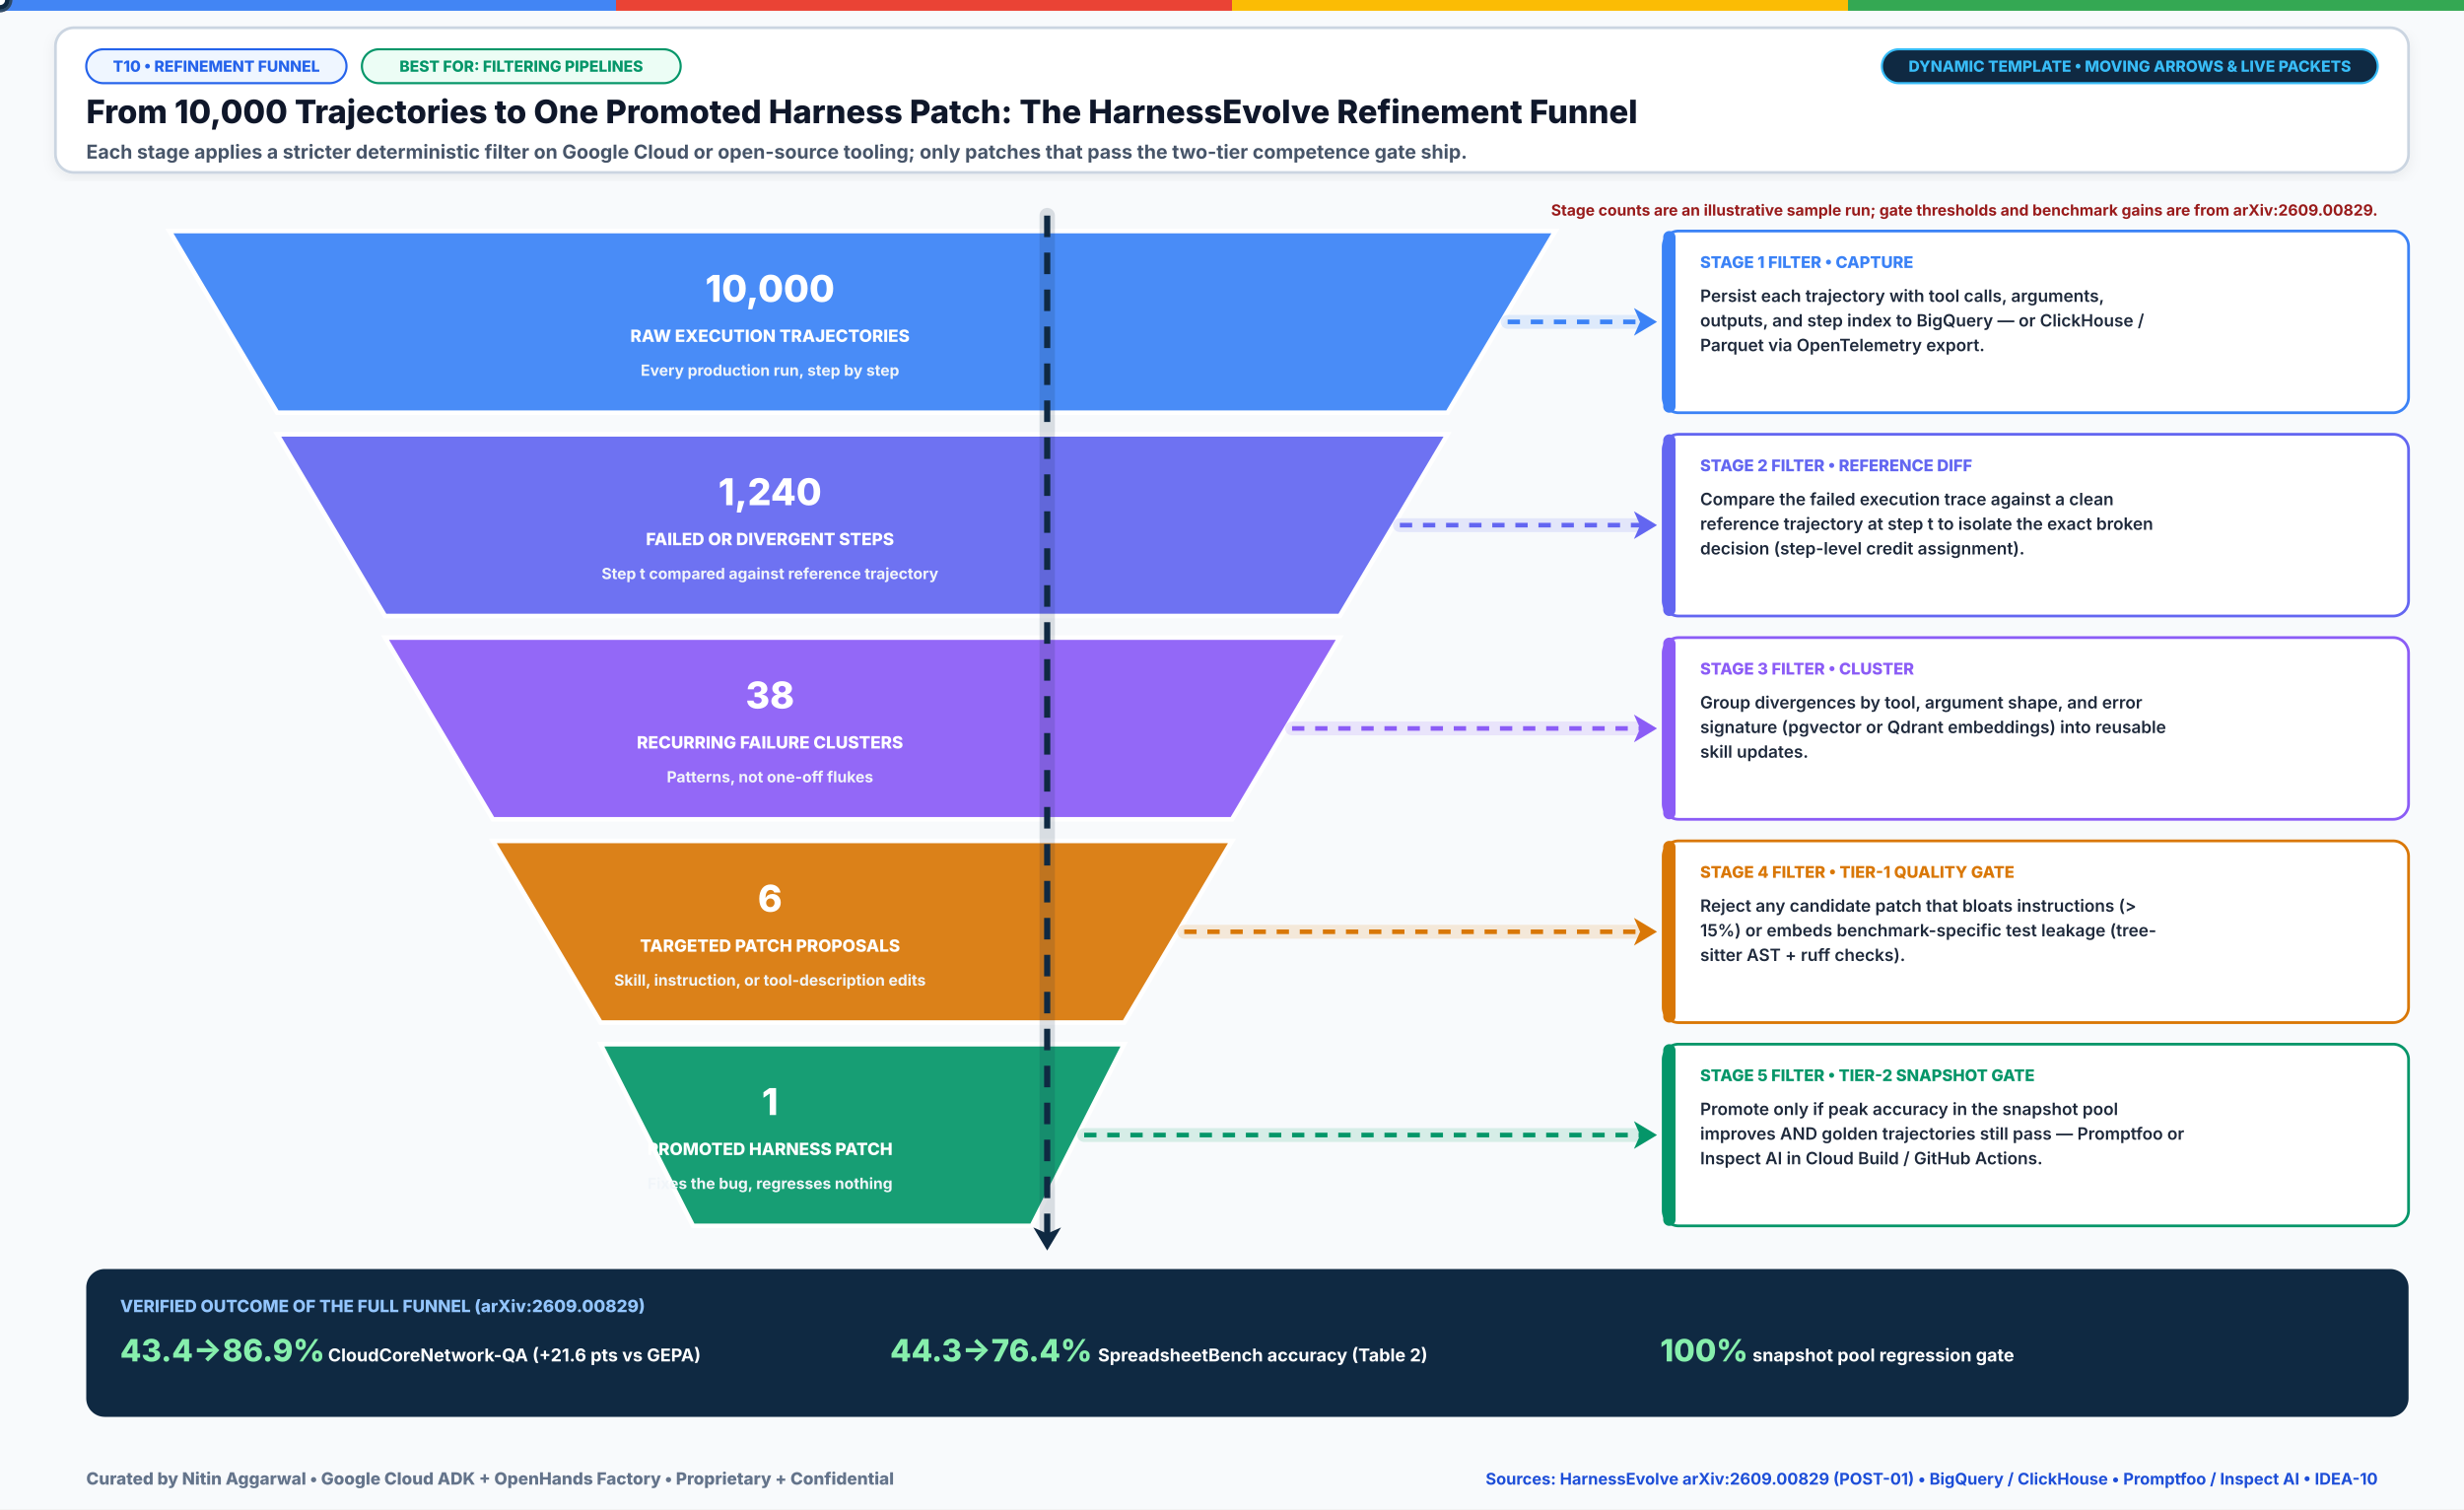
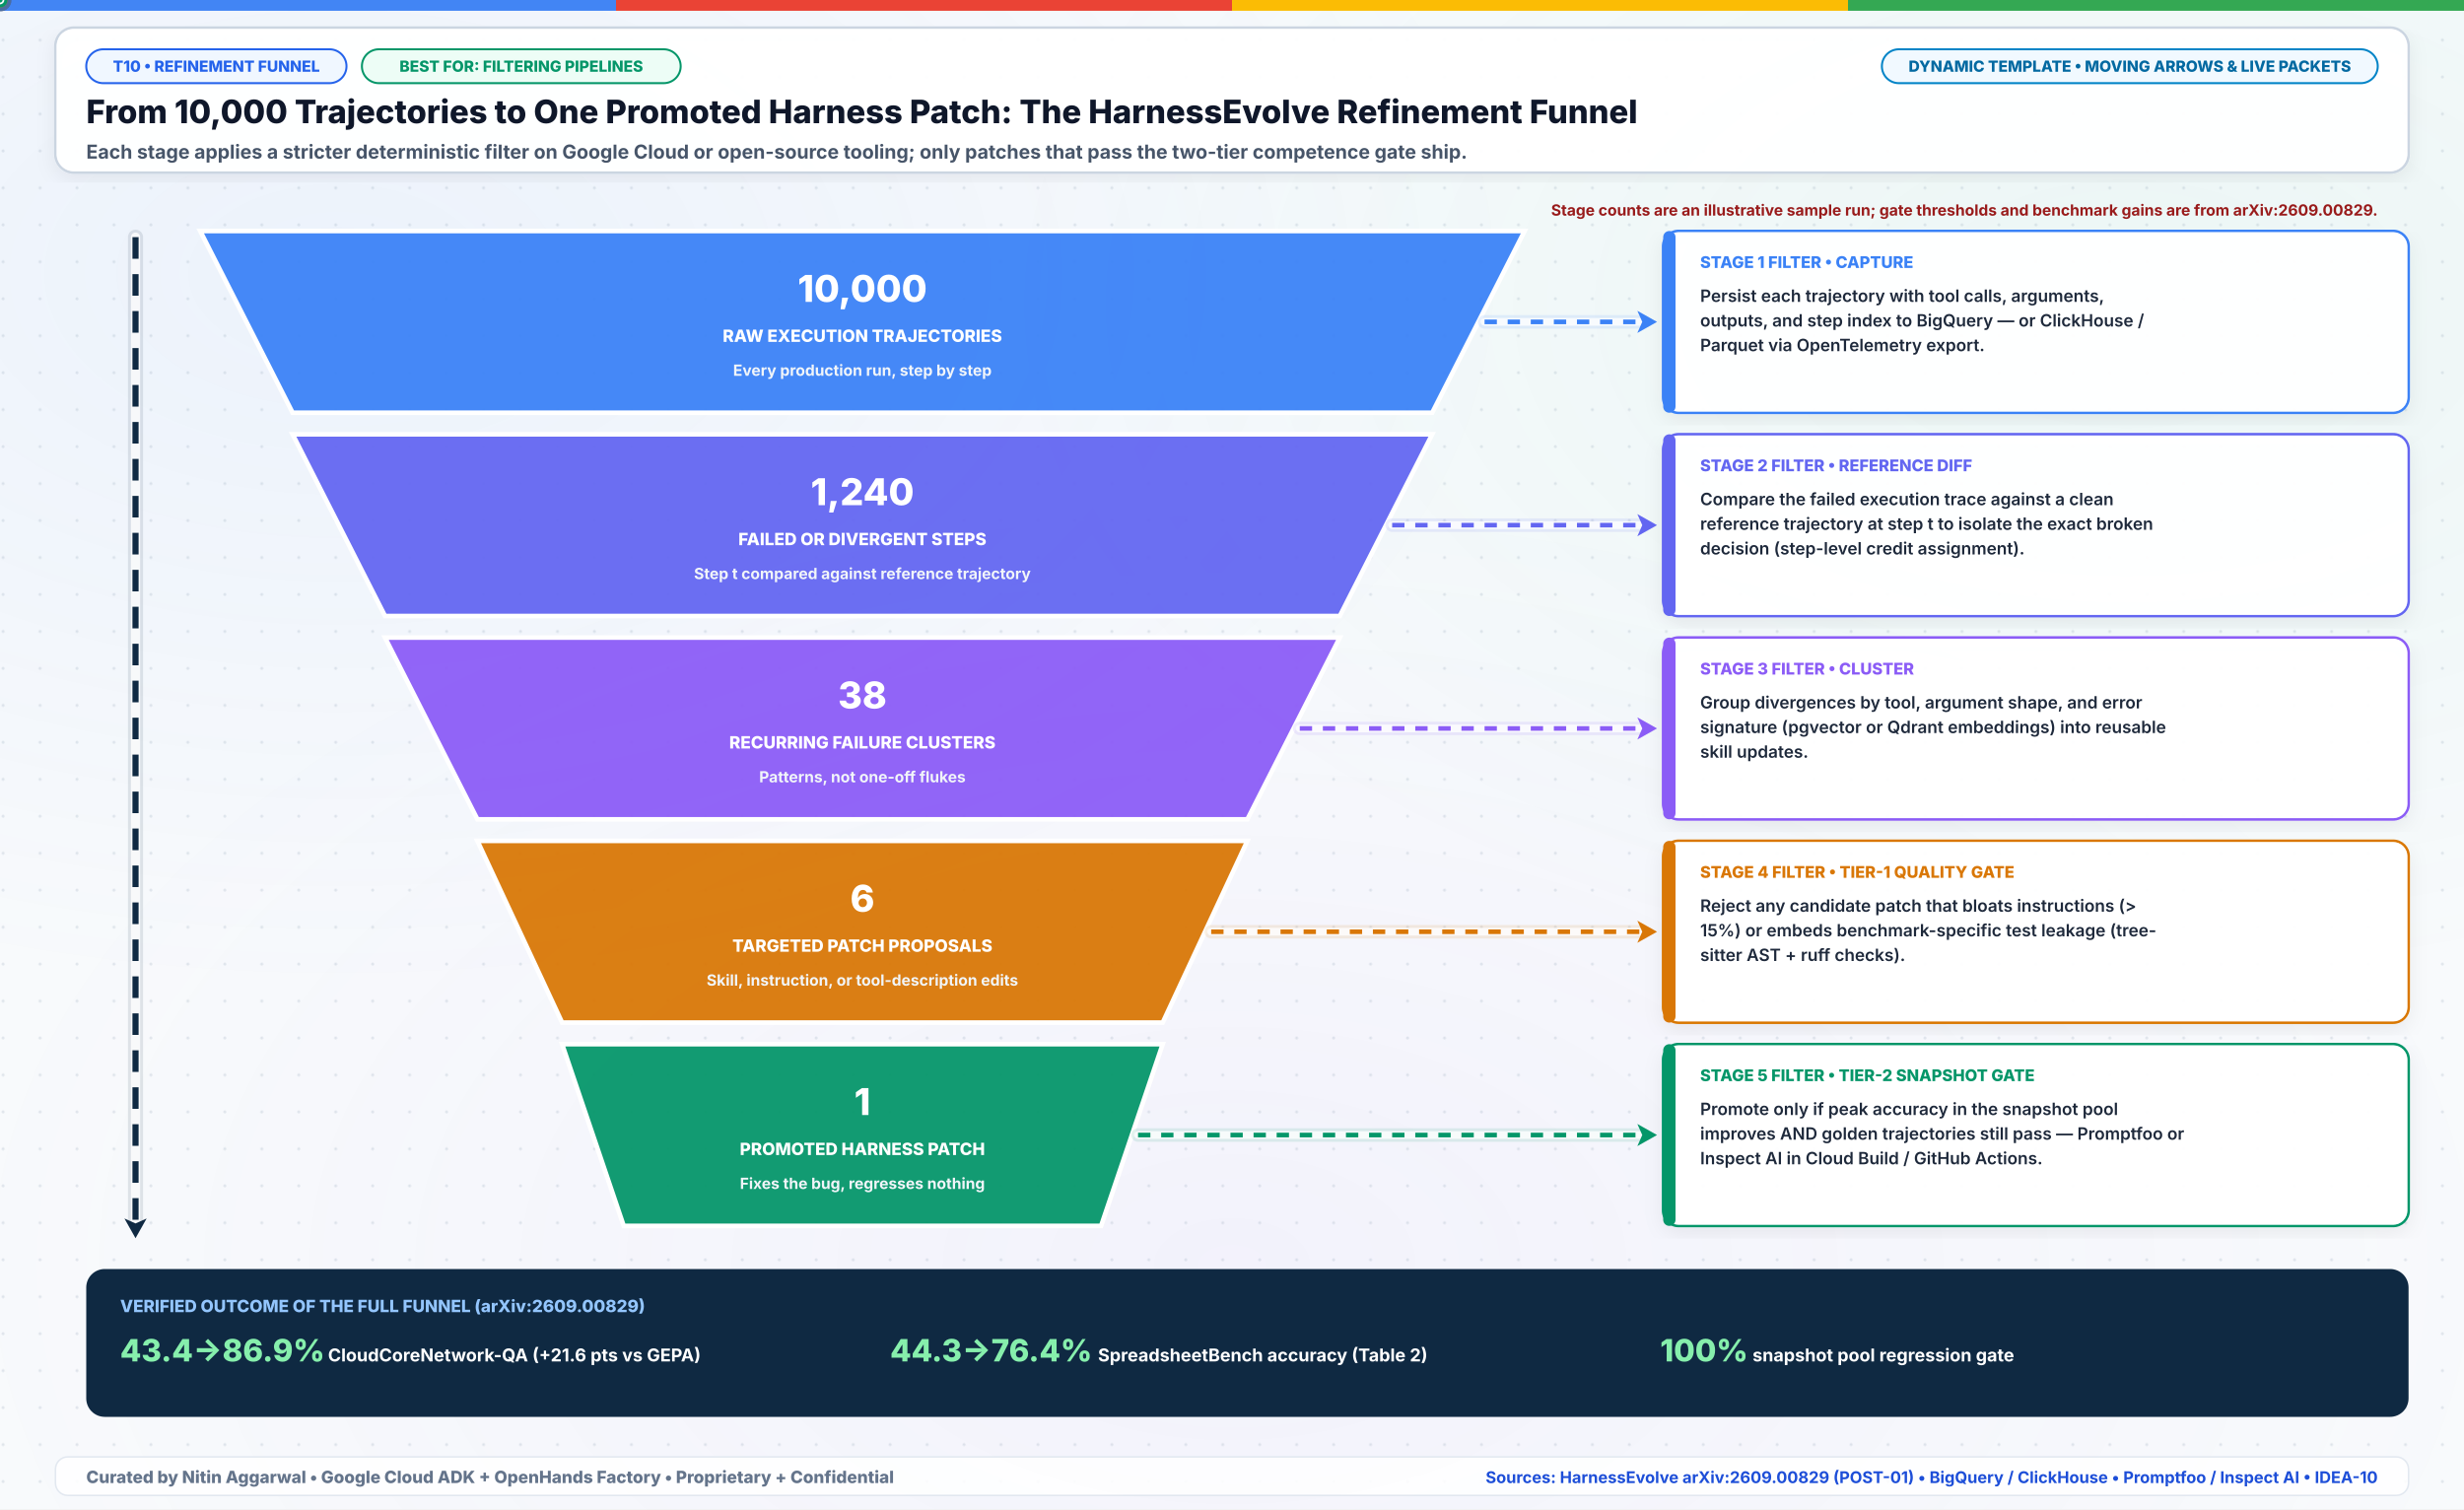
<svg xmlns="http://www.w3.org/2000/svg" viewBox="0 0 1600 980" width="1600" height="980">
  <defs>
-     <filter id="shadow" x="-2%" y="-2%" width="104%" height="108%">
-       <feDropShadow dx="0" dy="3" stdDeviation="4" flood-color="#0F172A" flood-opacity="0.06" />
+     <filter id="shadow" x="-3%" y="-3%" width="106%" height="110%">
+       <feDropShadow dx="0" dy="4" stdDeviation="6" flood-color="#0F172A" flood-opacity="0.065" />
    </filter>
+     <linearGradient id="glassCardGrad" x1="0" y1="0" x2="0" y2="1">
+       <stop offset="0%" stop-color="#FFFFFF" stop-opacity="0.96" />
+       <stop offset="100%" stop-color="#F8FAFC" stop-opacity="0.90" />
+     </linearGradient>
+     <linearGradient id="glassSheen" x1="0" y1="0" x2="0" y2="1">
+       <stop offset="0%" stop-color="#FFFFFF" stop-opacity="0.72" />
+       <stop offset="100%" stop-color="#FFFFFF" stop-opacity="0.0" />
+     </linearGradient>
+     <radialGradient id="meshBlue" cx="14%" cy="18%" r="48%">
+       <stop offset="0%" stop-color="#4285F4" stop-opacity="0.065" />
+       <stop offset="100%" stop-color="#4285F4" stop-opacity="0.0" />
+     </radialGradient>
+     <radialGradient id="meshEmerald" cx="86%" cy="20%" r="46%">
+       <stop offset="0%" stop-color="#10B981" stop-opacity="0.055" />
+       <stop offset="100%" stop-color="#10B981" stop-opacity="0.0" />
+     </radialGradient>
+     <radialGradient id="meshViolet" cx="50%" cy="84%" r="52%">
+       <stop offset="0%" stop-color="#8B5CF6" stop-opacity="0.048" />
+       <stop offset="100%" stop-color="#8B5CF6" stop-opacity="0.0" />
+     </radialGradient>
+     <pattern id="archGrid" width="24" height="24" patternUnits="userSpaceOnUse">
+       <circle cx="2" cy="2" r="1" fill="#94A3B8" fill-opacity="0.22" />
+     </pattern>
    <style>
@keyframes flowDash { from { stroke-dashoffset: 40; } to { stroke-dashoffset: 0; } }
.flow-line { animation: flowDash 1.0s linear infinite; }
@keyframes pulseStroke { 0%,100% { stroke-width: 2.4px; } 50% { stroke-width: 5px; } }
.pulse { animation: pulseStroke 2.2s ease-in-out infinite; }
@keyframes blink { 0%,100% { opacity: 1; } 50% { opacity: 0.35; } }
.blink { animation: blink 1.4s ease-in-out infinite; }
@keyframes growX { from { transform: scaleX(0.02); } to { transform: scaleX(1); } }
.grow-x { transform-box: fill-box; transform-origin: left center; animation: growX 1.5s ease-out 0.2s both; }
@keyframes breathe { 0%,100% { transform: scale(1); } 50% { transform: scale(1.05); } }
.breathe { transform-box: fill-box; transform-origin: center; animation: breathe 2.6s ease-in-out infinite; }
</style>
  </defs>
  <rect x="0.0" y="0.0" width="1600.0" height="980.0" rx="0" fill="#F8FAFC" />
+   <rect x="0" y="0" width="1600" height="980" fill="url(#meshBlue)" />
+   <rect x="0" y="0" width="1600" height="980" fill="url(#meshEmerald)" />
+   <rect x="0" y="0" width="1600" height="980" fill="url(#meshViolet)" />
+   <rect x="0" y="0" width="1600" height="980" fill="url(#archGrid)" />
  <rect x="0.0" y="0.0" width="400.0" height="7.0" rx="0" fill="#4285F4" />
  <rect x="400.0" y="0.0" width="400.0" height="7.0" rx="0" fill="#EA4335" />
  <rect x="800.0" y="0.0" width="400.0" height="7.0" rx="0" fill="#FBBC04" />
  <rect x="1200.0" y="0.0" width="400.0" height="7.0" rx="0" fill="#34A853" />
-   <rect x="36.0" y="18.0" width="1528.0" height="94.0" rx="12" fill="#FFFFFF" stroke="#CBD5E1" stroke-width="1.8" filter="url(#shadow)" />
-   <rect x="56.0" y="32.0" width="169" height="22" rx="11.0" fill="#EFF6FF" stroke="#2563EB" stroke-width="1.4" />
+   <rect x="36.0" y="18.0" width="1528.0" height="94.0" rx="12" fill="#FFFFFF" stroke="#CBD5E1" stroke-width="1.8" filter="url(#shadow)" fill-opacity="0.96" />
+   <rect x="37.2" y="19.2" width="1525.6" height="91.6" rx="10.8" fill="none" stroke="#FFFFFF" stroke-opacity="0.82" stroke-width="1" />
+   <rect x="38.0" y="19.8" width="1524.0" height="11.3" rx="9.8" fill="url(#glassSheen)" pointer-events="none" />
+   <rect x="56.0" y="32.0" width="169" height="22" rx="11.0" fill="#EFF6FF" fill-opacity="0.98" stroke="#2563EB" stroke-width="1.3" />
  <text x="140.5" y="46.6" font-family="Inter, -apple-system, Helvetica, Arial, sans-serif" font-size="10" font-weight="800" fill="#2563EB" text-anchor="middle">T10 • REFINEMENT FUNNEL</text>
-   <rect x="235.0" y="32.0" width="207" height="22" rx="11.0" fill="#ECFDF5" stroke="#059669" stroke-width="1.4" />
+   <rect x="235.0" y="32.0" width="207" height="22" rx="11.0" fill="#ECFDF5" fill-opacity="0.98" stroke="#059669" stroke-width="1.3" />
  <text x="338.5" y="46.6" font-family="Inter, -apple-system, Helvetica, Arial, sans-serif" font-size="10" font-weight="800" fill="#059669" text-anchor="middle">BEST FOR: FILTERING PIPELINES</text>
-   <rect x="1222.0" y="32.0" width="322" height="22" rx="11.0" fill="#0F2942" stroke="#38BDF8" stroke-width="1.4" />
-   <text x="1383.0" y="46.6" font-family="Inter, -apple-system, Helvetica, Arial, sans-serif" font-size="10" font-weight="800" fill="#38BDF8" text-anchor="middle">DYNAMIC TEMPLATE • MOVING ARROWS &amp; LIVE PACKETS</text>
+   <rect x="1222.0" y="32.0" width="322" height="22" rx="11.0" fill="#F0F9FF" fill-opacity="0.98" stroke="#0284C7" stroke-width="1.3" />
+   <text x="1383.0" y="46.6" font-family="Inter, -apple-system, Helvetica, Arial, sans-serif" font-size="10" font-weight="800" fill="#0369A1" text-anchor="middle">DYNAMIC TEMPLATE • MOVING ARROWS &amp; LIVE PACKETS</text>
  <text x="56.0" y="80.0" font-family="Inter, -apple-system, Helvetica, Arial, sans-serif" font-size="21" font-weight="800" fill="#0F172A" text-anchor="start">From 10,000 Trajectories to One Promoted Harness Patch: The HarnessEvolve Refinement Funnel</text>
  <text x="56.0" y="103.0" font-family="Inter, -apple-system, Helvetica, Arial, sans-serif" font-size="12.5" font-weight="700" fill="#475569" text-anchor="start">Each stage applies a stricter deterministic filter on Google Cloud or open-source tooling; only patches that pass the two-tier competence gate ship.</text>
-   <polygon points="110.0,150 1010.0,150 940.0,268 180.0,268" fill="#3B82F6" fill-opacity="0.92" stroke="#FFFFFF" stroke-width="3" />
-   <text x="500.0" y="196.0" font-family="Inter, -apple-system, Helvetica, Arial, sans-serif" font-size="24" font-weight="800" fill="#FFFFFF" text-anchor="middle">10,000</text>
-   <text x="500.0" y="222.0" font-family="Inter, -apple-system, Helvetica, Arial, sans-serif" font-size="11" font-weight="800" fill="#FFFFFF" text-anchor="middle">RAW EXECUTION TRAJECTORIES</text>
-   <text x="500.0" y="244.0" font-family="Inter, -apple-system, Helvetica, Arial, sans-serif" font-size="10" font-weight="700" fill="#F1F5F9" text-anchor="middle">Every production run, step by step</text>
-   <rect x="1080.0" y="150.0" width="484.0" height="118.0" rx="10" fill="#FFFFFF" stroke="#3B82F6" stroke-width="1.8" />
+   <path d="M 88.0 154.0 L 88.0 794.0" fill="none" stroke="#0F2942" stroke-opacity="0.11" stroke-width="9.8" stroke-linecap="round" stroke-linejoin="round" />
+   <path d="M 88.0 154.0 L 88.0 794.0" fill="none" stroke="#FFFFFF" stroke-opacity="0.80" stroke-width="6.0" stroke-linecap="round" stroke-linejoin="round" />
+   <path d="M 88.0 154.0 L 88.0 794.0" class="flow-line" fill="none" stroke="#0F2942" stroke-width="4.0" stroke-linejoin="round" stroke-dasharray="14 10" stroke-dashoffset="0.0" />
+   <polygon points="88.0,804.0 95.2,791.2 88.0,794.4 80.8,791.2" fill="#0F2942" />
+   <g>
+     <circle r="7.4" fill="#0F2942" fill-opacity="0.15" />
+     <circle r="5.0" fill="#0F2942" fill-opacity="0.28" />
+     <circle r="3.8" fill="#FFFFFF" stroke="#0F2942" stroke-width="2.0" />
+     <circle r="1.7" fill="#0F2942" />
+     <animateMotion dur="3.00s" begin="-0.00s" repeatCount="indefinite" path="M 88.0 154.0 L 88.0 794.0" />
+   </g>
+   <g>
+     <circle r="7.4" fill="#0F2942" fill-opacity="0.15" />
+     <circle r="5.0" fill="#0F2942" fill-opacity="0.28" />
+     <circle r="3.8" fill="#FFFFFF" stroke="#0F2942" stroke-width="2.0" />
+     <circle r="1.7" fill="#0F2942" />
+     <animateMotion dur="3.00s" begin="-1.00s" repeatCount="indefinite" path="M 88.0 154.0 L 88.0 794.0" />
+   </g>
+   <g>
+     <circle r="7.4" fill="#0F2942" fill-opacity="0.15" />
+     <circle r="5.0" fill="#0F2942" fill-opacity="0.28" />
+     <circle r="3.8" fill="#FFFFFF" stroke="#0F2942" stroke-width="2.0" />
+     <circle r="1.7" fill="#0F2942" />
+     <animateMotion dur="3.00s" begin="-2.00s" repeatCount="indefinite" path="M 88.0 154.0 L 88.0 794.0" />
+   </g>
+   <polygon points="130.0,150 990.0,150 930.0,268 190.0,268" fill="#3B82F6" fill-opacity="0.94" stroke="#FFFFFF" stroke-width="3" />
+   <text x="560.0" y="196.0" font-family="Inter, -apple-system, Helvetica, Arial, sans-serif" font-size="24" font-weight="800" fill="#FFFFFF" text-anchor="middle">10,000</text>
+   <text x="560.0" y="222.0" font-family="Inter, -apple-system, Helvetica, Arial, sans-serif" font-size="11" font-weight="800" fill="#FFFFFF" text-anchor="middle">RAW EXECUTION TRAJECTORIES</text>
+   <text x="560.0" y="244.0" font-family="Inter, -apple-system, Helvetica, Arial, sans-serif" font-size="10" font-weight="700" fill="#F1F5F9" text-anchor="middle">Every production run, step by step</text>
+   <rect x="1080.0" y="150.0" width="484.0" height="118.0" rx="10" fill="#FFFFFF" stroke="#3B82F6" stroke-width="1.8" filter="url(#shadow)" fill-opacity="0.96" />
+   <rect x="1081.2" y="151.2" width="481.6" height="115.6" rx="8.8" fill="none" stroke="#FFFFFF" stroke-opacity="0.82" stroke-width="1" />
+   <rect x="1082.0" y="151.8" width="480.0" height="14.0" rx="7.8" fill="url(#glassSheen)" pointer-events="none" />
  <rect x="1080.0" y="150.0" width="8.0" height="118.0" rx="4" fill="#3B82F6" />
  <text x="1104.0" y="174.0" font-family="Inter, -apple-system, Helvetica, Arial, sans-serif" font-size="10.5" font-weight="800" fill="#3B82F6" text-anchor="start">STAGE 1 FILTER • CAPTURE</text>
  <text x="1104.0" y="196.0" font-family="Inter, -apple-system, Helvetica, Arial, sans-serif" font-size="11" font-weight="600" fill="#1E293B" text-anchor="start">Persist each trajectory with tool calls, arguments,</text>
  <text x="1104.0" y="212.0" font-family="Inter, -apple-system, Helvetica, Arial, sans-serif" font-size="11" font-weight="600" fill="#1E293B" text-anchor="start">outputs, and step index to BigQuery — or ClickHouse /</text>
  <text x="1104.0" y="228.0" font-family="Inter, -apple-system, Helvetica, Arial, sans-serif" font-size="11" font-weight="600" fill="#1E293B" text-anchor="start">Parquet via OpenTelemetry export.</text>
-   <path d="M 979.0 209.0 L 1066.0 209.0" fill="none" stroke="#3B82F6" stroke-opacity="0.14" stroke-width="9" stroke-linecap="round" stroke-linejoin="round" />
-   <path d="M 979.0 209.0 L 1066.0 209.0" class="flow-line" fill="none" stroke="#3B82F6" stroke-width="3" stroke-linejoin="round" stroke-dasharray="8 7" stroke-dashoffset="0.0" />
-   <polygon points="0,0 -15,-9 -11,0 -15,9" fill="#3B82F6" transform="translate(1076.0 209.0) rotate(0.0)" />
-   <g>
-     <circle r="8" fill="#3B82F6" fill-opacity="0.26" />
-     <circle r="4.6" fill="#FFFFFF" stroke="#3B82F6" stroke-width="2.6" />
-     <animateMotion dur="1.60s" begin="-0.00s" repeatCount="indefinite" path="M 979.0 209.0 L 1066.0 209.0" />
-   </g>
-   <polygon points="180.0,282 940.0,282 870.0,400 250.0,400" fill="#6366F1" fill-opacity="0.92" stroke="#FFFFFF" stroke-width="3" />
-   <text x="500.0" y="328.0" font-family="Inter, -apple-system, Helvetica, Arial, sans-serif" font-size="24" font-weight="800" fill="#FFFFFF" text-anchor="middle">1,240</text>
-   <text x="500.0" y="354.0" font-family="Inter, -apple-system, Helvetica, Arial, sans-serif" font-size="11" font-weight="800" fill="#FFFFFF" text-anchor="middle">FAILED OR DIVERGENT STEPS</text>
-   <text x="500.0" y="376.0" font-family="Inter, -apple-system, Helvetica, Arial, sans-serif" font-size="10" font-weight="700" fill="#F1F5F9" text-anchor="middle">Step t compared against reference trajectory</text>
-   <rect x="1080.0" y="282.0" width="484.0" height="118.0" rx="10" fill="#FFFFFF" stroke="#6366F1" stroke-width="1.8" />
+   <path d="M 964.0 209.0 L 1066.0 209.0" fill="none" stroke="#3B82F6" stroke-opacity="0.11" stroke-width="8.8" stroke-linecap="round" stroke-linejoin="round" />
+   <path d="M 964.0 209.0 L 1066.0 209.0" fill="none" stroke="#FFFFFF" stroke-opacity="0.80" stroke-width="5.0" stroke-linecap="round" stroke-linejoin="round" />
+   <path d="M 964.0 209.0 L 1066.0 209.0" class="flow-line" fill="none" stroke="#3B82F6" stroke-width="3.0" stroke-linejoin="round" stroke-dasharray="8 7" stroke-dashoffset="0.0" />
+   <polygon points="1076.0,209.0 1063.2,201.8 1066.4,209.0 1063.2,216.2" fill="#3B82F6" />
+   <g>
+     <circle r="7.4" fill="#3B82F6" fill-opacity="0.15" />
+     <circle r="5.0" fill="#3B82F6" fill-opacity="0.28" />
+     <circle r="3.8" fill="#FFFFFF" stroke="#3B82F6" stroke-width="2.0" />
+     <circle r="1.7" fill="#3B82F6" />
+     <animateMotion dur="1.60s" begin="-0.00s" repeatCount="indefinite" path="M 964.0 209.0 L 1066.0 209.0" />
+   </g>
+   <polygon points="190.0,282 930.0,282 870.0,400 250.0,400" fill="#6366F1" fill-opacity="0.94" stroke="#FFFFFF" stroke-width="3" />
+   <text x="560.0" y="328.0" font-family="Inter, -apple-system, Helvetica, Arial, sans-serif" font-size="24" font-weight="800" fill="#FFFFFF" text-anchor="middle">1,240</text>
+   <text x="560.0" y="354.0" font-family="Inter, -apple-system, Helvetica, Arial, sans-serif" font-size="11" font-weight="800" fill="#FFFFFF" text-anchor="middle">FAILED OR DIVERGENT STEPS</text>
+   <text x="560.0" y="376.0" font-family="Inter, -apple-system, Helvetica, Arial, sans-serif" font-size="10" font-weight="700" fill="#F1F5F9" text-anchor="middle">Step t compared against reference trajectory</text>
+   <rect x="1080.0" y="282.0" width="484.0" height="118.0" rx="10" fill="#FFFFFF" stroke="#6366F1" stroke-width="1.8" filter="url(#shadow)" fill-opacity="0.96" />
+   <rect x="1081.2" y="283.2" width="481.6" height="115.6" rx="8.8" fill="none" stroke="#FFFFFF" stroke-opacity="0.82" stroke-width="1" />
+   <rect x="1082.0" y="283.8" width="480.0" height="14.0" rx="7.8" fill="url(#glassSheen)" pointer-events="none" />
  <rect x="1080.0" y="282.0" width="8.0" height="118.0" rx="4" fill="#6366F1" />
  <text x="1104.0" y="306.0" font-family="Inter, -apple-system, Helvetica, Arial, sans-serif" font-size="10.5" font-weight="800" fill="#6366F1" text-anchor="start">STAGE 2 FILTER • REFERENCE DIFF</text>
  <text x="1104.0" y="328.0" font-family="Inter, -apple-system, Helvetica, Arial, sans-serif" font-size="11" font-weight="600" fill="#1E293B" text-anchor="start">Compare the failed execution trace against a clean</text>
  <text x="1104.0" y="344.0" font-family="Inter, -apple-system, Helvetica, Arial, sans-serif" font-size="11" font-weight="600" fill="#1E293B" text-anchor="start">reference trajectory at step t to isolate the exact broken</text>
  <text x="1104.0" y="360.0" font-family="Inter, -apple-system, Helvetica, Arial, sans-serif" font-size="11" font-weight="600" fill="#1E293B" text-anchor="start">decision (step-level credit assignment).</text>
-   <path d="M 909.0 341.0 L 1066.0 341.0" fill="none" stroke="#6366F1" stroke-opacity="0.14" stroke-width="9" stroke-linecap="round" stroke-linejoin="round" />
-   <path d="M 909.0 341.0 L 1066.0 341.0" class="flow-line" fill="none" stroke="#6366F1" stroke-width="3" stroke-linejoin="round" stroke-dasharray="8 7" stroke-dashoffset="0.0" />
-   <polygon points="0,0 -15,-9 -11,0 -15,9" fill="#6366F1" transform="translate(1076.0 341.0) rotate(0.0)" />
-   <g>
-     <circle r="8" fill="#6366F1" fill-opacity="0.26" />
-     <circle r="4.6" fill="#FFFFFF" stroke="#6366F1" stroke-width="2.6" />
-     <animateMotion dur="1.60s" begin="-0.00s" repeatCount="indefinite" path="M 909.0 341.0 L 1066.0 341.0" />
-   </g>
-   <polygon points="250.0,414 870.0,414 800.0,532 320.0,532" fill="#8B5CF6" fill-opacity="0.92" stroke="#FFFFFF" stroke-width="3" />
-   <text x="500.0" y="460.0" font-family="Inter, -apple-system, Helvetica, Arial, sans-serif" font-size="24" font-weight="800" fill="#FFFFFF" text-anchor="middle">38</text>
-   <text x="500.0" y="486.0" font-family="Inter, -apple-system, Helvetica, Arial, sans-serif" font-size="11" font-weight="800" fill="#FFFFFF" text-anchor="middle">RECURRING FAILURE CLUSTERS</text>
-   <text x="500.0" y="508.0" font-family="Inter, -apple-system, Helvetica, Arial, sans-serif" font-size="10" font-weight="700" fill="#F1F5F9" text-anchor="middle">Patterns, not one-off flukes</text>
-   <rect x="1080.0" y="414.0" width="484.0" height="118.0" rx="10" fill="#FFFFFF" stroke="#8B5CF6" stroke-width="1.8" />
+   <path d="M 904.0 341.0 L 1066.0 341.0" fill="none" stroke="#6366F1" stroke-opacity="0.11" stroke-width="8.8" stroke-linecap="round" stroke-linejoin="round" />
+   <path d="M 904.0 341.0 L 1066.0 341.0" fill="none" stroke="#FFFFFF" stroke-opacity="0.80" stroke-width="5.0" stroke-linecap="round" stroke-linejoin="round" />
+   <path d="M 904.0 341.0 L 1066.0 341.0" class="flow-line" fill="none" stroke="#6366F1" stroke-width="3.0" stroke-linejoin="round" stroke-dasharray="8 7" stroke-dashoffset="0.0" />
+   <polygon points="1076.0,341.0 1063.2,333.8 1066.4,341.0 1063.2,348.2" fill="#6366F1" />
+   <g>
+     <circle r="7.4" fill="#6366F1" fill-opacity="0.15" />
+     <circle r="5.0" fill="#6366F1" fill-opacity="0.28" />
+     <circle r="3.8" fill="#FFFFFF" stroke="#6366F1" stroke-width="2.0" />
+     <circle r="1.7" fill="#6366F1" />
+     <animateMotion dur="1.60s" begin="-0.00s" repeatCount="indefinite" path="M 904.0 341.0 L 1066.0 341.0" />
+   </g>
+   <polygon points="250.0,414 870.0,414 810.0,532 310.0,532" fill="#8B5CF6" fill-opacity="0.94" stroke="#FFFFFF" stroke-width="3" />
+   <text x="560.0" y="460.0" font-family="Inter, -apple-system, Helvetica, Arial, sans-serif" font-size="24" font-weight="800" fill="#FFFFFF" text-anchor="middle">38</text>
+   <text x="560.0" y="486.0" font-family="Inter, -apple-system, Helvetica, Arial, sans-serif" font-size="11" font-weight="800" fill="#FFFFFF" text-anchor="middle">RECURRING FAILURE CLUSTERS</text>
+   <text x="560.0" y="508.0" font-family="Inter, -apple-system, Helvetica, Arial, sans-serif" font-size="10" font-weight="700" fill="#F1F5F9" text-anchor="middle">Patterns, not one-off flukes</text>
+   <rect x="1080.0" y="414.0" width="484.0" height="118.0" rx="10" fill="#FFFFFF" stroke="#8B5CF6" stroke-width="1.8" filter="url(#shadow)" fill-opacity="0.96" />
+   <rect x="1081.2" y="415.2" width="481.6" height="115.6" rx="8.8" fill="none" stroke="#FFFFFF" stroke-opacity="0.82" stroke-width="1" />
+   <rect x="1082.0" y="415.8" width="480.0" height="14.0" rx="7.8" fill="url(#glassSheen)" pointer-events="none" />
  <rect x="1080.0" y="414.0" width="8.0" height="118.0" rx="4" fill="#8B5CF6" />
  <text x="1104.0" y="438.0" font-family="Inter, -apple-system, Helvetica, Arial, sans-serif" font-size="10.5" font-weight="800" fill="#8B5CF6" text-anchor="start">STAGE 3 FILTER • CLUSTER</text>
  <text x="1104.0" y="460.0" font-family="Inter, -apple-system, Helvetica, Arial, sans-serif" font-size="11" font-weight="600" fill="#1E293B" text-anchor="start">Group divergences by tool, argument shape, and error</text>
  <text x="1104.0" y="476.0" font-family="Inter, -apple-system, Helvetica, Arial, sans-serif" font-size="11" font-weight="600" fill="#1E293B" text-anchor="start">signature (pgvector or Qdrant embeddings) into reusable</text>
  <text x="1104.0" y="492.0" font-family="Inter, -apple-system, Helvetica, Arial, sans-serif" font-size="11" font-weight="600" fill="#1E293B" text-anchor="start">skill updates.</text>
-   <path d="M 839.0 473.0 L 1066.0 473.0" fill="none" stroke="#8B5CF6" stroke-opacity="0.14" stroke-width="9" stroke-linecap="round" stroke-linejoin="round" />
-   <path d="M 839.0 473.0 L 1066.0 473.0" class="flow-line" fill="none" stroke="#8B5CF6" stroke-width="3" stroke-linejoin="round" stroke-dasharray="8 7" stroke-dashoffset="0.0" />
-   <polygon points="0,0 -15,-9 -11,0 -15,9" fill="#8B5CF6" transform="translate(1076.0 473.0) rotate(0.0)" />
-   <g>
-     <circle r="8" fill="#8B5CF6" fill-opacity="0.26" />
-     <circle r="4.6" fill="#FFFFFF" stroke="#8B5CF6" stroke-width="2.6" />
-     <animateMotion dur="1.60s" begin="-0.00s" repeatCount="indefinite" path="M 839.0 473.0 L 1066.0 473.0" />
-   </g>
-   <polygon points="320.0,546 800.0,546 730.0,664 390.0,664" fill="#D97706" fill-opacity="0.92" stroke="#FFFFFF" stroke-width="3" />
-   <text x="500.0" y="592.0" font-family="Inter, -apple-system, Helvetica, Arial, sans-serif" font-size="24" font-weight="800" fill="#FFFFFF" text-anchor="middle">6</text>
-   <text x="500.0" y="618.0" font-family="Inter, -apple-system, Helvetica, Arial, sans-serif" font-size="11" font-weight="800" fill="#FFFFFF" text-anchor="middle">TARGETED PATCH PROPOSALS</text>
-   <text x="500.0" y="640.0" font-family="Inter, -apple-system, Helvetica, Arial, sans-serif" font-size="10" font-weight="700" fill="#F1F5F9" text-anchor="middle">Skill, instruction, or tool-description edits</text>
-   <rect x="1080.0" y="546.0" width="484.0" height="118.0" rx="10" fill="#FFFFFF" stroke="#D97706" stroke-width="1.8" />
+   <path d="M 844.0 473.0 L 1066.0 473.0" fill="none" stroke="#8B5CF6" stroke-opacity="0.11" stroke-width="8.8" stroke-linecap="round" stroke-linejoin="round" />
+   <path d="M 844.0 473.0 L 1066.0 473.0" fill="none" stroke="#FFFFFF" stroke-opacity="0.80" stroke-width="5.0" stroke-linecap="round" stroke-linejoin="round" />
+   <path d="M 844.0 473.0 L 1066.0 473.0" class="flow-line" fill="none" stroke="#8B5CF6" stroke-width="3.0" stroke-linejoin="round" stroke-dasharray="8 7" stroke-dashoffset="0.0" />
+   <polygon points="1076.0,473.0 1063.2,465.8 1066.4,473.0 1063.2,480.2" fill="#8B5CF6" />
+   <g>
+     <circle r="7.4" fill="#8B5CF6" fill-opacity="0.15" />
+     <circle r="5.0" fill="#8B5CF6" fill-opacity="0.28" />
+     <circle r="3.8" fill="#FFFFFF" stroke="#8B5CF6" stroke-width="2.0" />
+     <circle r="1.7" fill="#8B5CF6" />
+     <animateMotion dur="1.60s" begin="-0.00s" repeatCount="indefinite" path="M 844.0 473.0 L 1066.0 473.0" />
+   </g>
+   <polygon points="310.0,546 810.0,546 755.0,664 365.0,664" fill="#D97706" fill-opacity="0.94" stroke="#FFFFFF" stroke-width="3" />
+   <text x="560.0" y="592.0" font-family="Inter, -apple-system, Helvetica, Arial, sans-serif" font-size="24" font-weight="800" fill="#FFFFFF" text-anchor="middle">6</text>
+   <text x="560.0" y="618.0" font-family="Inter, -apple-system, Helvetica, Arial, sans-serif" font-size="11" font-weight="800" fill="#FFFFFF" text-anchor="middle">TARGETED PATCH PROPOSALS</text>
+   <text x="560.0" y="640.0" font-family="Inter, -apple-system, Helvetica, Arial, sans-serif" font-size="10" font-weight="700" fill="#F1F5F9" text-anchor="middle">Skill, instruction, or tool-description edits</text>
+   <rect x="1080.0" y="546.0" width="484.0" height="118.0" rx="10" fill="#FFFFFF" stroke="#D97706" stroke-width="1.8" filter="url(#shadow)" fill-opacity="0.96" />
+   <rect x="1081.2" y="547.2" width="481.6" height="115.6" rx="8.8" fill="none" stroke="#FFFFFF" stroke-opacity="0.82" stroke-width="1" />
+   <rect x="1082.0" y="547.8" width="480.0" height="14.0" rx="7.8" fill="url(#glassSheen)" pointer-events="none" />
  <rect x="1080.0" y="546.0" width="8.0" height="118.0" rx="4" fill="#D97706" />
  <text x="1104.0" y="570.0" font-family="Inter, -apple-system, Helvetica, Arial, sans-serif" font-size="10.5" font-weight="800" fill="#D97706" text-anchor="start">STAGE 4 FILTER • TIER-1 QUALITY GATE</text>
  <text x="1104.0" y="592.0" font-family="Inter, -apple-system, Helvetica, Arial, sans-serif" font-size="11" font-weight="600" fill="#1E293B" text-anchor="start">Reject any candidate patch that bloats instructions (&gt;</text>
  <text x="1104.0" y="608.0" font-family="Inter, -apple-system, Helvetica, Arial, sans-serif" font-size="11" font-weight="600" fill="#1E293B" text-anchor="start">15%) or embeds benchmark-specific test leakage (tree-</text>
  <text x="1104.0" y="624.0" font-family="Inter, -apple-system, Helvetica, Arial, sans-serif" font-size="11" font-weight="600" fill="#1E293B" text-anchor="start">sitter AST + ruff checks).</text>
-   <path d="M 769.0 605.0 L 1066.0 605.0" fill="none" stroke="#D97706" stroke-opacity="0.14" stroke-width="9" stroke-linecap="round" stroke-linejoin="round" />
-   <path d="M 769.0 605.0 L 1066.0 605.0" class="flow-line" fill="none" stroke="#D97706" stroke-width="3" stroke-linejoin="round" stroke-dasharray="8 7" stroke-dashoffset="0.0" />
-   <polygon points="0,0 -15,-9 -11,0 -15,9" fill="#D97706" transform="translate(1076.0 605.0) rotate(0.0)" />
-   <g>
-     <circle r="8" fill="#D97706" fill-opacity="0.26" />
-     <circle r="4.6" fill="#FFFFFF" stroke="#D97706" stroke-width="2.6" />
-     <animateMotion dur="1.60s" begin="-0.00s" repeatCount="indefinite" path="M 769.0 605.0 L 1066.0 605.0" />
-   </g>
-   <polygon points="390.0,678 730.0,678 670.0,796 450.0,796" fill="#059669" fill-opacity="0.92" stroke="#FFFFFF" stroke-width="3" />
-   <text x="500.0" y="724.0" font-family="Inter, -apple-system, Helvetica, Arial, sans-serif" font-size="24" font-weight="800" fill="#FFFFFF" text-anchor="middle">1</text>
-   <text x="500.0" y="750.0" font-family="Inter, -apple-system, Helvetica, Arial, sans-serif" font-size="11" font-weight="800" fill="#FFFFFF" text-anchor="middle">PROMOTED HARNESS PATCH</text>
-   <text x="500.0" y="772.0" font-family="Inter, -apple-system, Helvetica, Arial, sans-serif" font-size="10" font-weight="700" fill="#F1F5F9" text-anchor="middle">Fixes the bug, regresses nothing</text>
-   <rect x="1080.0" y="678.0" width="484.0" height="118.0" rx="10" fill="#FFFFFF" stroke="#059669" stroke-width="1.8" />
+   <path d="M 786.5 605.0 L 1066.0 605.0" fill="none" stroke="#D97706" stroke-opacity="0.11" stroke-width="8.8" stroke-linecap="round" stroke-linejoin="round" />
+   <path d="M 786.5 605.0 L 1066.0 605.0" fill="none" stroke="#FFFFFF" stroke-opacity="0.80" stroke-width="5.0" stroke-linecap="round" stroke-linejoin="round" />
+   <path d="M 786.5 605.0 L 1066.0 605.0" class="flow-line" fill="none" stroke="#D97706" stroke-width="3.0" stroke-linejoin="round" stroke-dasharray="8 7" stroke-dashoffset="0.0" />
+   <polygon points="1076.0,605.0 1063.2,597.8 1066.4,605.0 1063.2,612.2" fill="#D97706" />
+   <g>
+     <circle r="7.4" fill="#D97706" fill-opacity="0.15" />
+     <circle r="5.0" fill="#D97706" fill-opacity="0.28" />
+     <circle r="3.8" fill="#FFFFFF" stroke="#D97706" stroke-width="2.0" />
+     <circle r="1.7" fill="#D97706" />
+     <animateMotion dur="1.60s" begin="-0.00s" repeatCount="indefinite" path="M 786.5 605.0 L 1066.0 605.0" />
+   </g>
+   <polygon points="365.0,678 755.0,678 715.0,796 405.0,796" fill="#059669" fill-opacity="0.94" stroke="#FFFFFF" stroke-width="3" />
+   <text x="560.0" y="724.0" font-family="Inter, -apple-system, Helvetica, Arial, sans-serif" font-size="24" font-weight="800" fill="#FFFFFF" text-anchor="middle">1</text>
+   <text x="560.0" y="750.0" font-family="Inter, -apple-system, Helvetica, Arial, sans-serif" font-size="11" font-weight="800" fill="#FFFFFF" text-anchor="middle">PROMOTED HARNESS PATCH</text>
+   <text x="560.0" y="772.0" font-family="Inter, -apple-system, Helvetica, Arial, sans-serif" font-size="10" font-weight="700" fill="#F1F5F9" text-anchor="middle">Fixes the bug, regresses nothing</text>
+   <rect x="1080.0" y="678.0" width="484.0" height="118.0" rx="10" fill="#FFFFFF" stroke="#059669" stroke-width="1.8" filter="url(#shadow)" fill-opacity="0.96" />
+   <rect x="1081.2" y="679.2" width="481.6" height="115.6" rx="8.8" fill="none" stroke="#FFFFFF" stroke-opacity="0.82" stroke-width="1" />
+   <rect x="1082.0" y="679.8" width="480.0" height="14.0" rx="7.8" fill="url(#glassSheen)" pointer-events="none" />
  <rect x="1080.0" y="678.0" width="8.0" height="118.0" rx="4" fill="#059669" />
  <text x="1104.0" y="702.0" font-family="Inter, -apple-system, Helvetica, Arial, sans-serif" font-size="10.5" font-weight="800" fill="#059669" text-anchor="start">STAGE 5 FILTER • TIER-2 SNAPSHOT GATE</text>
  <text x="1104.0" y="724.0" font-family="Inter, -apple-system, Helvetica, Arial, sans-serif" font-size="11" font-weight="600" fill="#1E293B" text-anchor="start">Promote only if peak accuracy in the snapshot pool</text>
  <text x="1104.0" y="740.0" font-family="Inter, -apple-system, Helvetica, Arial, sans-serif" font-size="11" font-weight="600" fill="#1E293B" text-anchor="start">improves AND golden trajectories still pass — Promptfoo or</text>
  <text x="1104.0" y="756.0" font-family="Inter, -apple-system, Helvetica, Arial, sans-serif" font-size="11" font-weight="600" fill="#1E293B" text-anchor="start">Inspect AI in Cloud Build / GitHub Actions.</text>
-   <path d="M 704.0 737.0 L 1066.0 737.0" fill="none" stroke="#059669" stroke-opacity="0.14" stroke-width="9" stroke-linecap="round" stroke-linejoin="round" />
-   <path d="M 704.0 737.0 L 1066.0 737.0" class="flow-line" fill="none" stroke="#059669" stroke-width="3" stroke-linejoin="round" stroke-dasharray="8 7" stroke-dashoffset="0.0" />
-   <polygon points="0,0 -15,-9 -11,0 -15,9" fill="#059669" transform="translate(1076.0 737.0) rotate(0.0)" />
-   <g>
-     <circle r="8" fill="#059669" fill-opacity="0.26" />
-     <circle r="4.6" fill="#FFFFFF" stroke="#059669" stroke-width="2.6" />
-     <animateMotion dur="1.60s" begin="-0.00s" repeatCount="indefinite" path="M 704.0 737.0 L 1066.0 737.0" />
-   </g>
-   <path d="M 680.0 140.0 L 680.0 802.0" fill="none" stroke="#0F2942" stroke-opacity="0.14" stroke-width="10" stroke-linecap="round" stroke-linejoin="round" />
-   <path d="M 680.0 140.0 L 680.0 802.0" class="flow-line" fill="none" stroke="#0F2942" stroke-width="4" stroke-linejoin="round" stroke-dasharray="14 10" stroke-dashoffset="0.0" />
-   <polygon points="0,0 -15,-9 -11,0 -15,9" fill="#0F2942" transform="translate(680.0 812.0) rotate(90.0)" />
-   <g>
-     <circle r="8" fill="#0F2942" fill-opacity="0.26" />
-     <circle r="4.6" fill="#FFFFFF" stroke="#0F2942" stroke-width="2.6" />
-     <animateMotion dur="3.00s" begin="-0.00s" repeatCount="indefinite" path="M 680.0 140.0 L 680.0 802.0" />
-   </g>
-   <g>
-     <circle r="8" fill="#0F2942" fill-opacity="0.26" />
-     <circle r="4.6" fill="#FFFFFF" stroke="#0F2942" stroke-width="2.6" />
-     <animateMotion dur="3.00s" begin="-1.00s" repeatCount="indefinite" path="M 680.0 140.0 L 680.0 802.0" />
-   </g>
-   <g>
-     <circle r="8" fill="#0F2942" fill-opacity="0.26" />
-     <circle r="4.6" fill="#FFFFFF" stroke="#0F2942" stroke-width="2.6" />
-     <animateMotion dur="3.00s" begin="-2.00s" repeatCount="indefinite" path="M 680.0 140.0 L 680.0 802.0" />
+   <path d="M 739.0 737.0 L 1066.0 737.0" fill="none" stroke="#059669" stroke-opacity="0.11" stroke-width="8.8" stroke-linecap="round" stroke-linejoin="round" />
+   <path d="M 739.0 737.0 L 1066.0 737.0" fill="none" stroke="#FFFFFF" stroke-opacity="0.80" stroke-width="5.0" stroke-linecap="round" stroke-linejoin="round" />
+   <path d="M 739.0 737.0 L 1066.0 737.0" class="flow-line" fill="none" stroke="#059669" stroke-width="3.0" stroke-linejoin="round" stroke-dasharray="8 7" stroke-dashoffset="0.0" />
+   <polygon points="1076.0,737.0 1063.2,729.8 1066.4,737.0 1063.2,744.2" fill="#059669" />
+   <g>
+     <circle r="7.4" fill="#059669" fill-opacity="0.15" />
+     <circle r="5.0" fill="#059669" fill-opacity="0.28" />
+     <circle r="3.8" fill="#FFFFFF" stroke="#059669" stroke-width="2.0" />
+     <circle r="1.7" fill="#059669" />
+     <animateMotion dur="1.60s" begin="-0.00s" repeatCount="indefinite" path="M 739.0 737.0 L 1066.0 737.0" />
  </g>
  <rect x="56.0" y="824.0" width="1508.0" height="96.0" rx="12" fill="#0F2942" />
  <text x="78.0" y="852.0" font-family="Inter, -apple-system, Helvetica, Arial, sans-serif" font-size="11" font-weight="800" fill="#93C5FD" text-anchor="start">VERIFIED OUTCOME OF THE FULL FUNNEL (arXiv:2609.00829)</text>
  <text x="78.0" y="884.0" font-family="Inter, -apple-system, Helvetica, Arial, sans-serif" font-size="20" font-weight="800" fill="#86EFAC" text-anchor="start">43.4→86.9%</text>
  <text x="213.0" y="884.0" font-family="Inter, -apple-system, Helvetica, Arial, sans-serif" font-size="11.5" font-weight="700" fill="#FFFFFF" text-anchor="start">CloudCoreNetwork-QA (+21.6 pts vs GEPA)</text>
  <text x="578.0" y="884.0" font-family="Inter, -apple-system, Helvetica, Arial, sans-serif" font-size="20" font-weight="800" fill="#86EFAC" text-anchor="start">44.3→76.4%</text>
  <text x="713.0" y="884.0" font-family="Inter, -apple-system, Helvetica, Arial, sans-serif" font-size="11.5" font-weight="700" fill="#FFFFFF" text-anchor="start">SpreadsheetBench accuracy (Table 2)</text>
  <text x="1078.0" y="884.0" font-family="Inter, -apple-system, Helvetica, Arial, sans-serif" font-size="20" font-weight="800" fill="#86EFAC" text-anchor="start">100%</text>
  <text x="1138.0" y="884.0" font-family="Inter, -apple-system, Helvetica, Arial, sans-serif" font-size="11.5" font-weight="700" fill="#FFFFFF" text-anchor="start">snapshot pool regression gate</text>
  <text x="1544.0" y="140.0" font-family="Inter, -apple-system, Helvetica, Arial, sans-serif" font-size="10" font-weight="700" fill="#991B1B" text-anchor="end">Stage counts are an illustrative sample run; gate thresholds and benchmark gains are from arXiv:2609.00829.</text>
-   <text x="56.0" y="964.0" font-family="Inter, -apple-system, Helvetica, Arial, sans-serif" font-size="11" font-weight="800" fill="#64748B" text-anchor="start">Curated by Nitin Aggarwal  •  Google Cloud ADK + OpenHands Factory  •  Proprietary + Confidential</text>
-   <text x="1544.0" y="964.0" font-family="Inter, -apple-system, Helvetica, Arial, sans-serif" font-size="10.5" font-weight="700" fill="#1D4ED8" text-anchor="end">Sources: HarnessEvolve arXiv:2609.00829 (POST-01) • BigQuery / ClickHouse • Promptfoo / Inspect AI • IDEA-10</text>
+   <rect x="36" y="946" width="1528" height="25" rx="8" fill="#FFFFFF" fill-opacity="0.86" stroke="#E2E8F0" stroke-width="1" />
+   <text x="56.0" y="963.0" font-family="Inter, -apple-system, Helvetica, Arial, sans-serif" font-size="11" font-weight="800" fill="#64748B" text-anchor="start">Curated by Nitin Aggarwal  •  Google Cloud ADK + OpenHands Factory  •  Proprietary + Confidential</text>
+   <text x="1544.0" y="963.0" font-family="Inter, -apple-system, Helvetica, Arial, sans-serif" font-size="10.5" font-weight="700" fill="#1D4ED8" text-anchor="end">Sources: HarnessEvolve arXiv:2609.00829 (POST-01) • BigQuery / ClickHouse • Promptfoo / Inspect AI • IDEA-10</text>
</svg>
